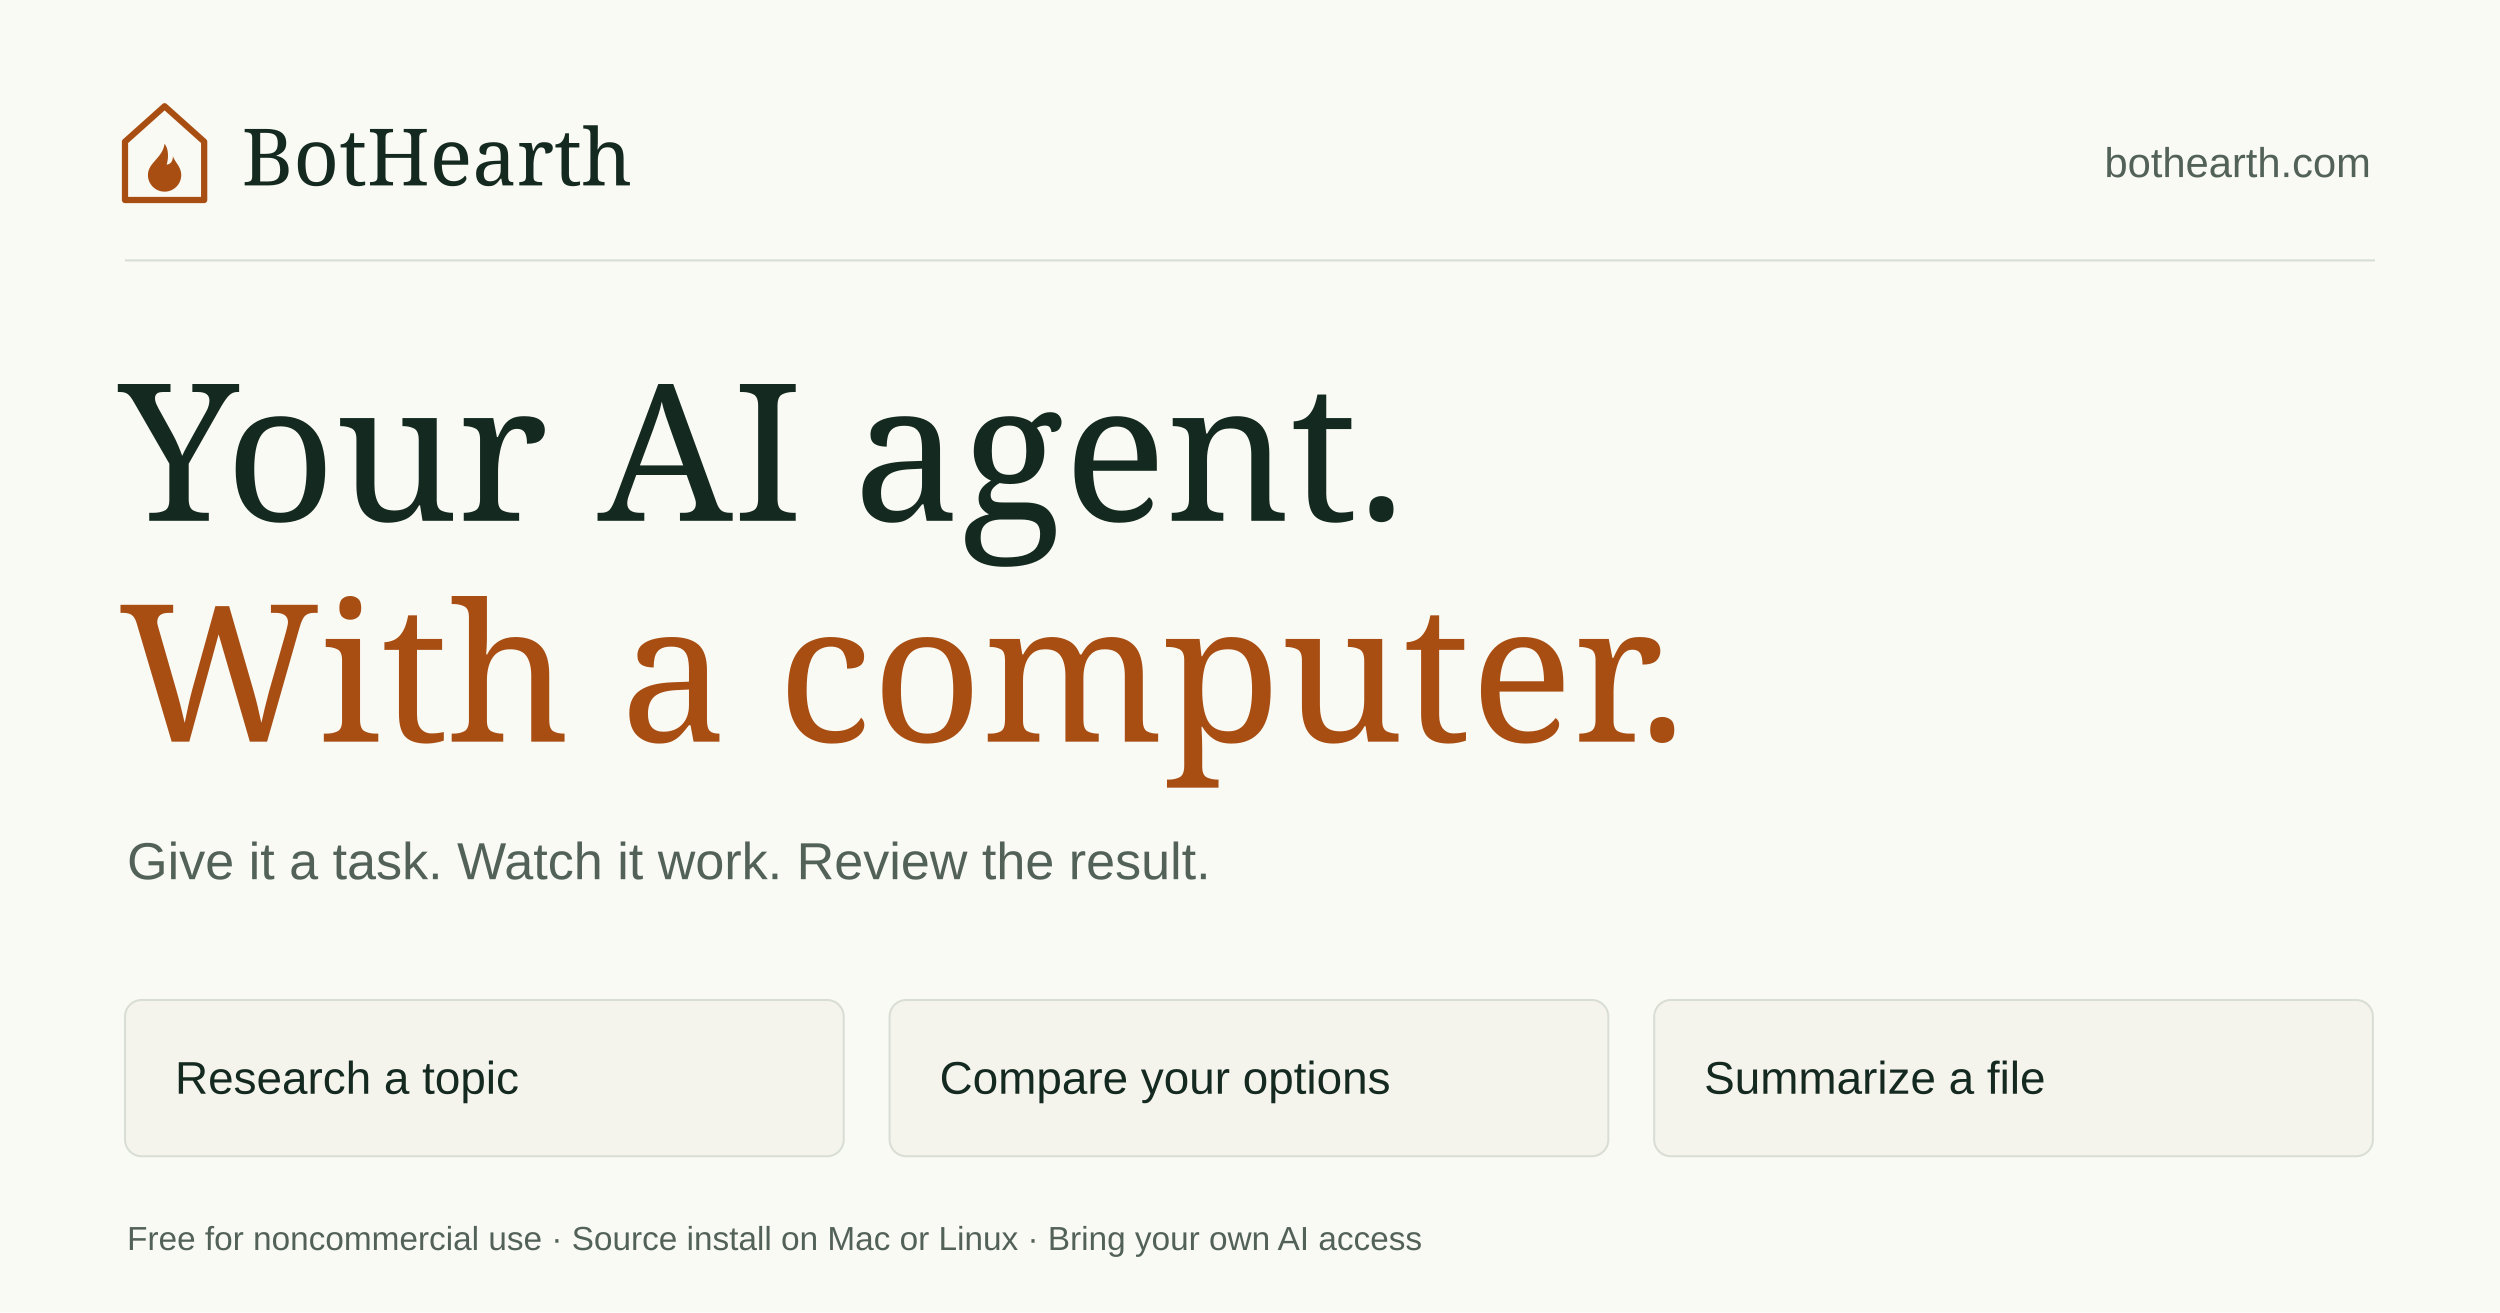
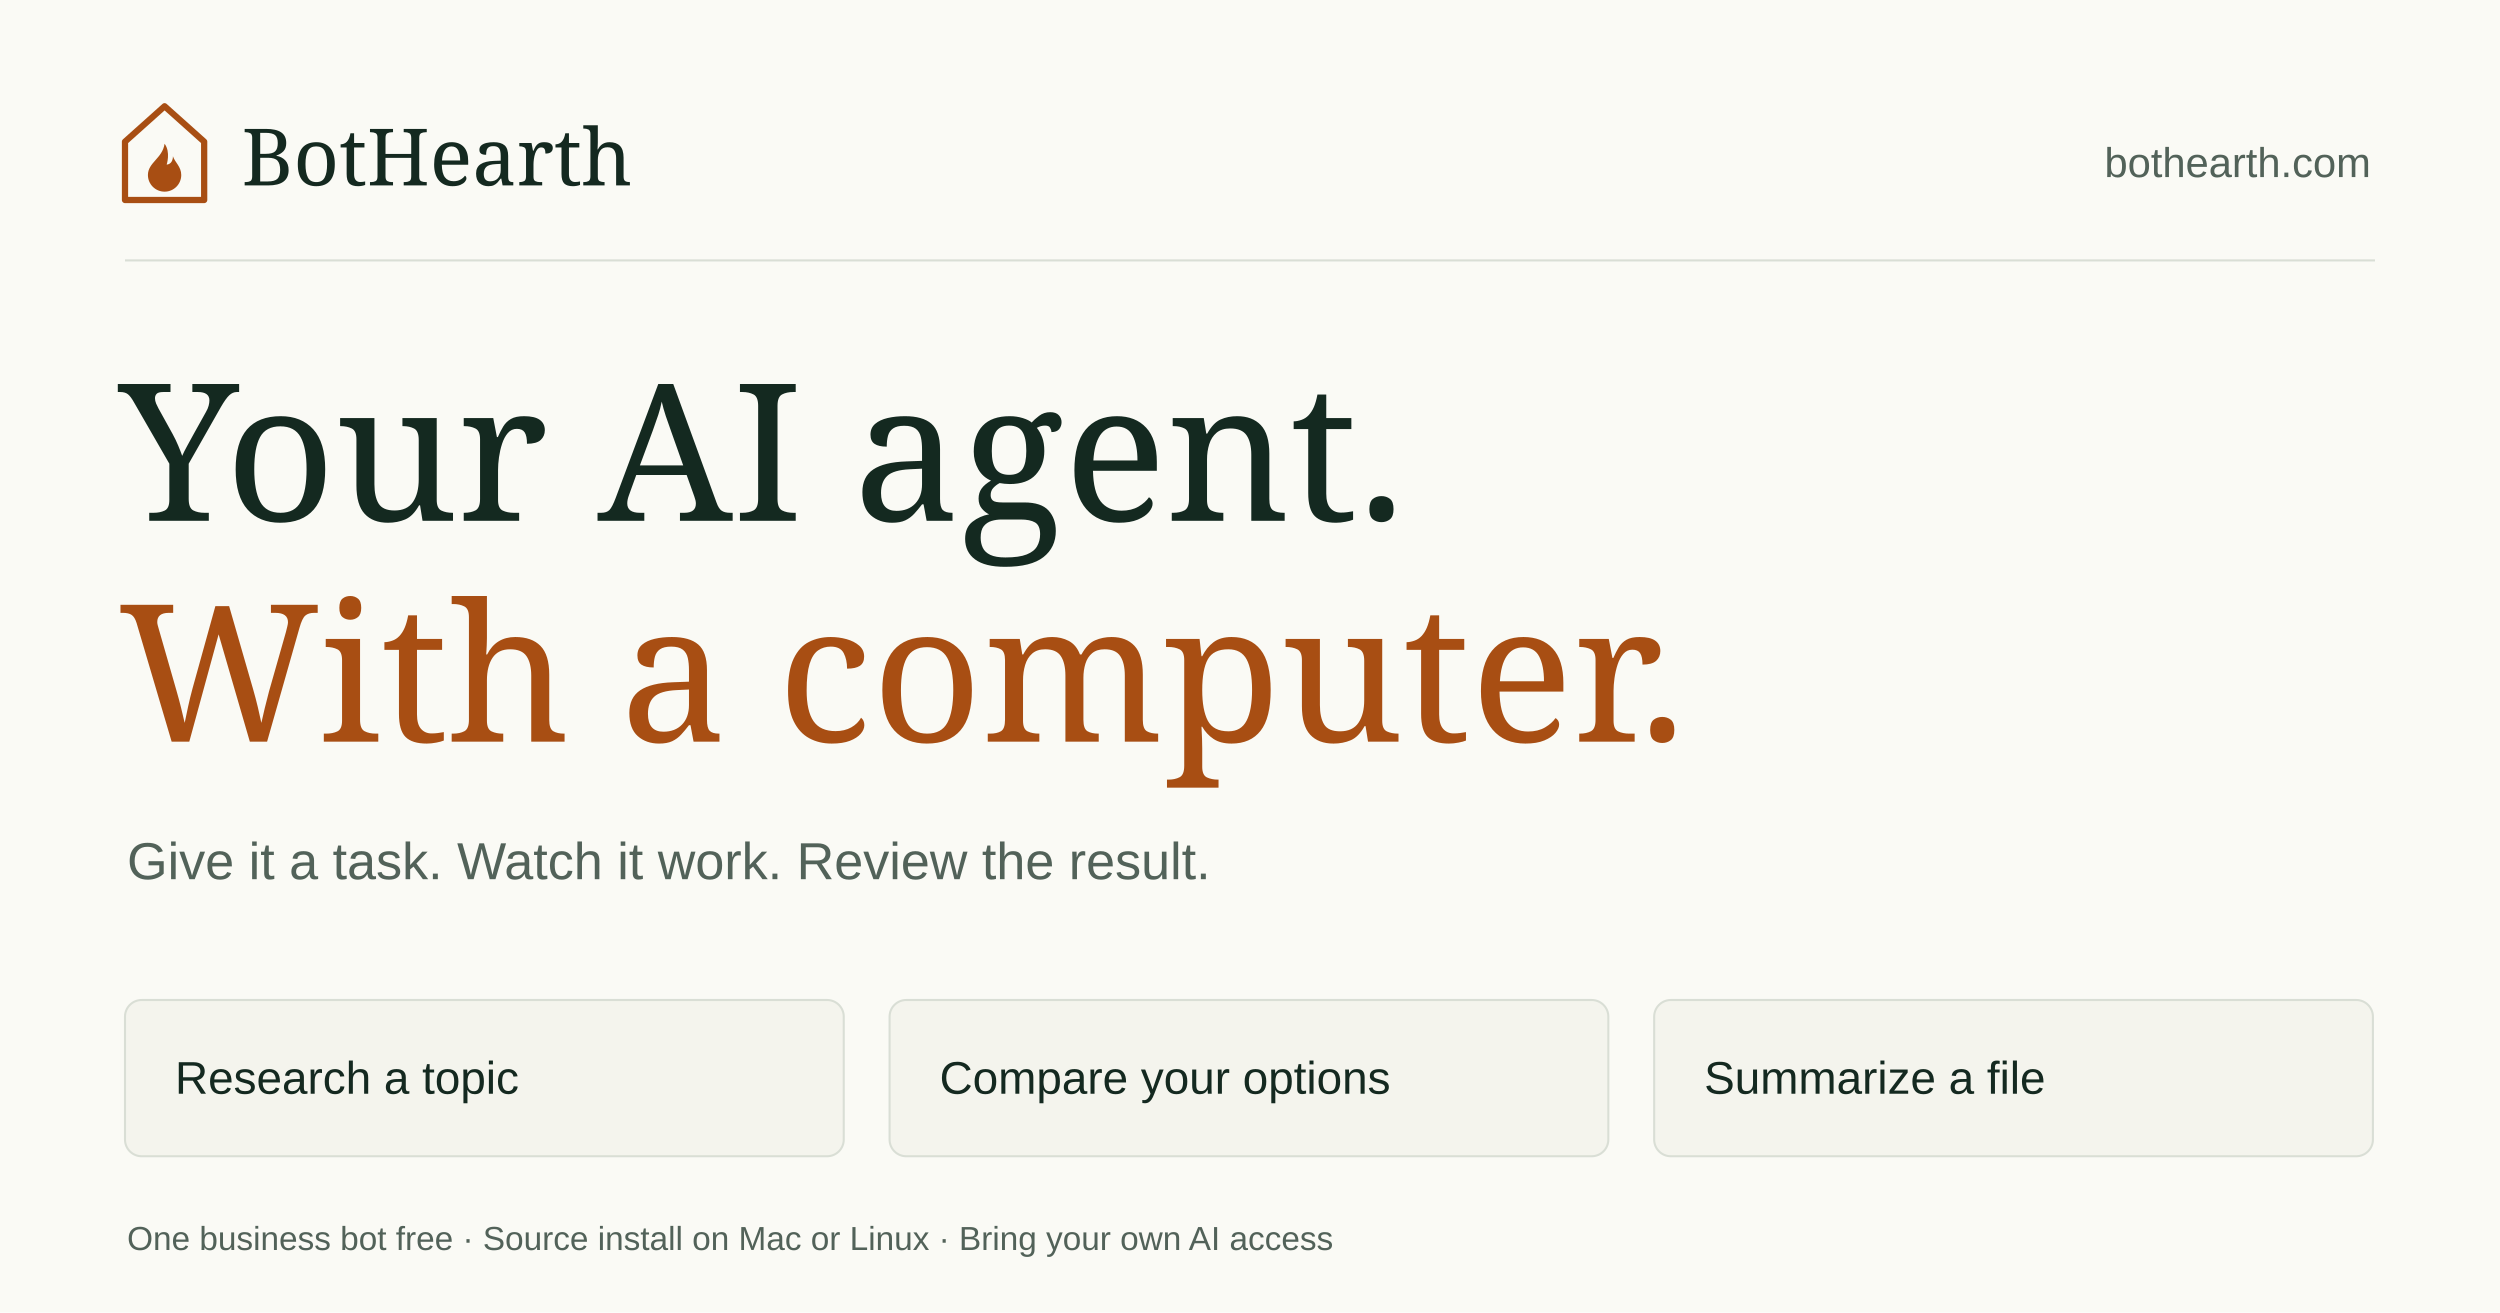
<svg xmlns="http://www.w3.org/2000/svg" width="1200" height="630" viewBox="0 0 1200 630">
  <rect width="1200" height="630" fill="#fafaf5" />
  <g transform="translate(60 49)" fill="none" stroke="#a84e13" stroke-width="3" stroke-linejoin="round">
    <path d="m0 19 19-17 19 17v28H0Z" />
    <path d="M19 20c-1 7-8 9-8 15a8 8 0 0 0 16 0c0-4-3-6-4-9 0 4-3 4-3 4s2-6-1-10Z" fill="#a84e13" stroke="none" />
  </g>
  <text x="116" y="89" font-family="Georgia,serif" font-size="38" fill="#142920">BotHearth</text>
  <text x="1138" y="85" text-anchor="end" font-family="Arial,sans-serif" font-size="20" fill="#526259">bothearth.com</text>
  <path d="M60 125h1080" stroke="#d9ded5" />
  <g font-family="Georgia,serif" font-size="92">
    <text x="57" y="250" fill="#142920">Your AI agent.</text>
    <text x="57" y="356" fill="#a84e13">With a computer.</text>
  </g>
  <text x="61" y="422" font-family="Arial,sans-serif" font-size="25" fill="#526259">Give it a task. Watch it work. Review the result.</text>
  <g fill="#f4f4ed" stroke="#d9ded5">
    <rect x="60" y="480" width="345" height="75" rx="8" />
    <rect x="427" y="480" width="345" height="75" rx="8" />
    <rect x="794" y="480" width="345" height="75" rx="8" />
  </g>
  <g font-family="Arial,sans-serif" font-size="22" fill="#142920">
    <text x="84" y="525">Research a topic</text>
    <text x="451" y="525">Compare your options</text>
    <text x="818" y="525">Summarize a file</text>
  </g>
-   <text x="61" y="600" font-family="Arial,sans-serif" font-size="16" fill="#526259">Free for noncommercial use · Source install on Mac or Linux · Bring your own AI access</text>
+   <text x="61" y="600" font-family="Arial,sans-serif" font-size="16" fill="#526259">One business bot free · Source install on Mac or Linux · Bring your own AI access</text>
</svg>
